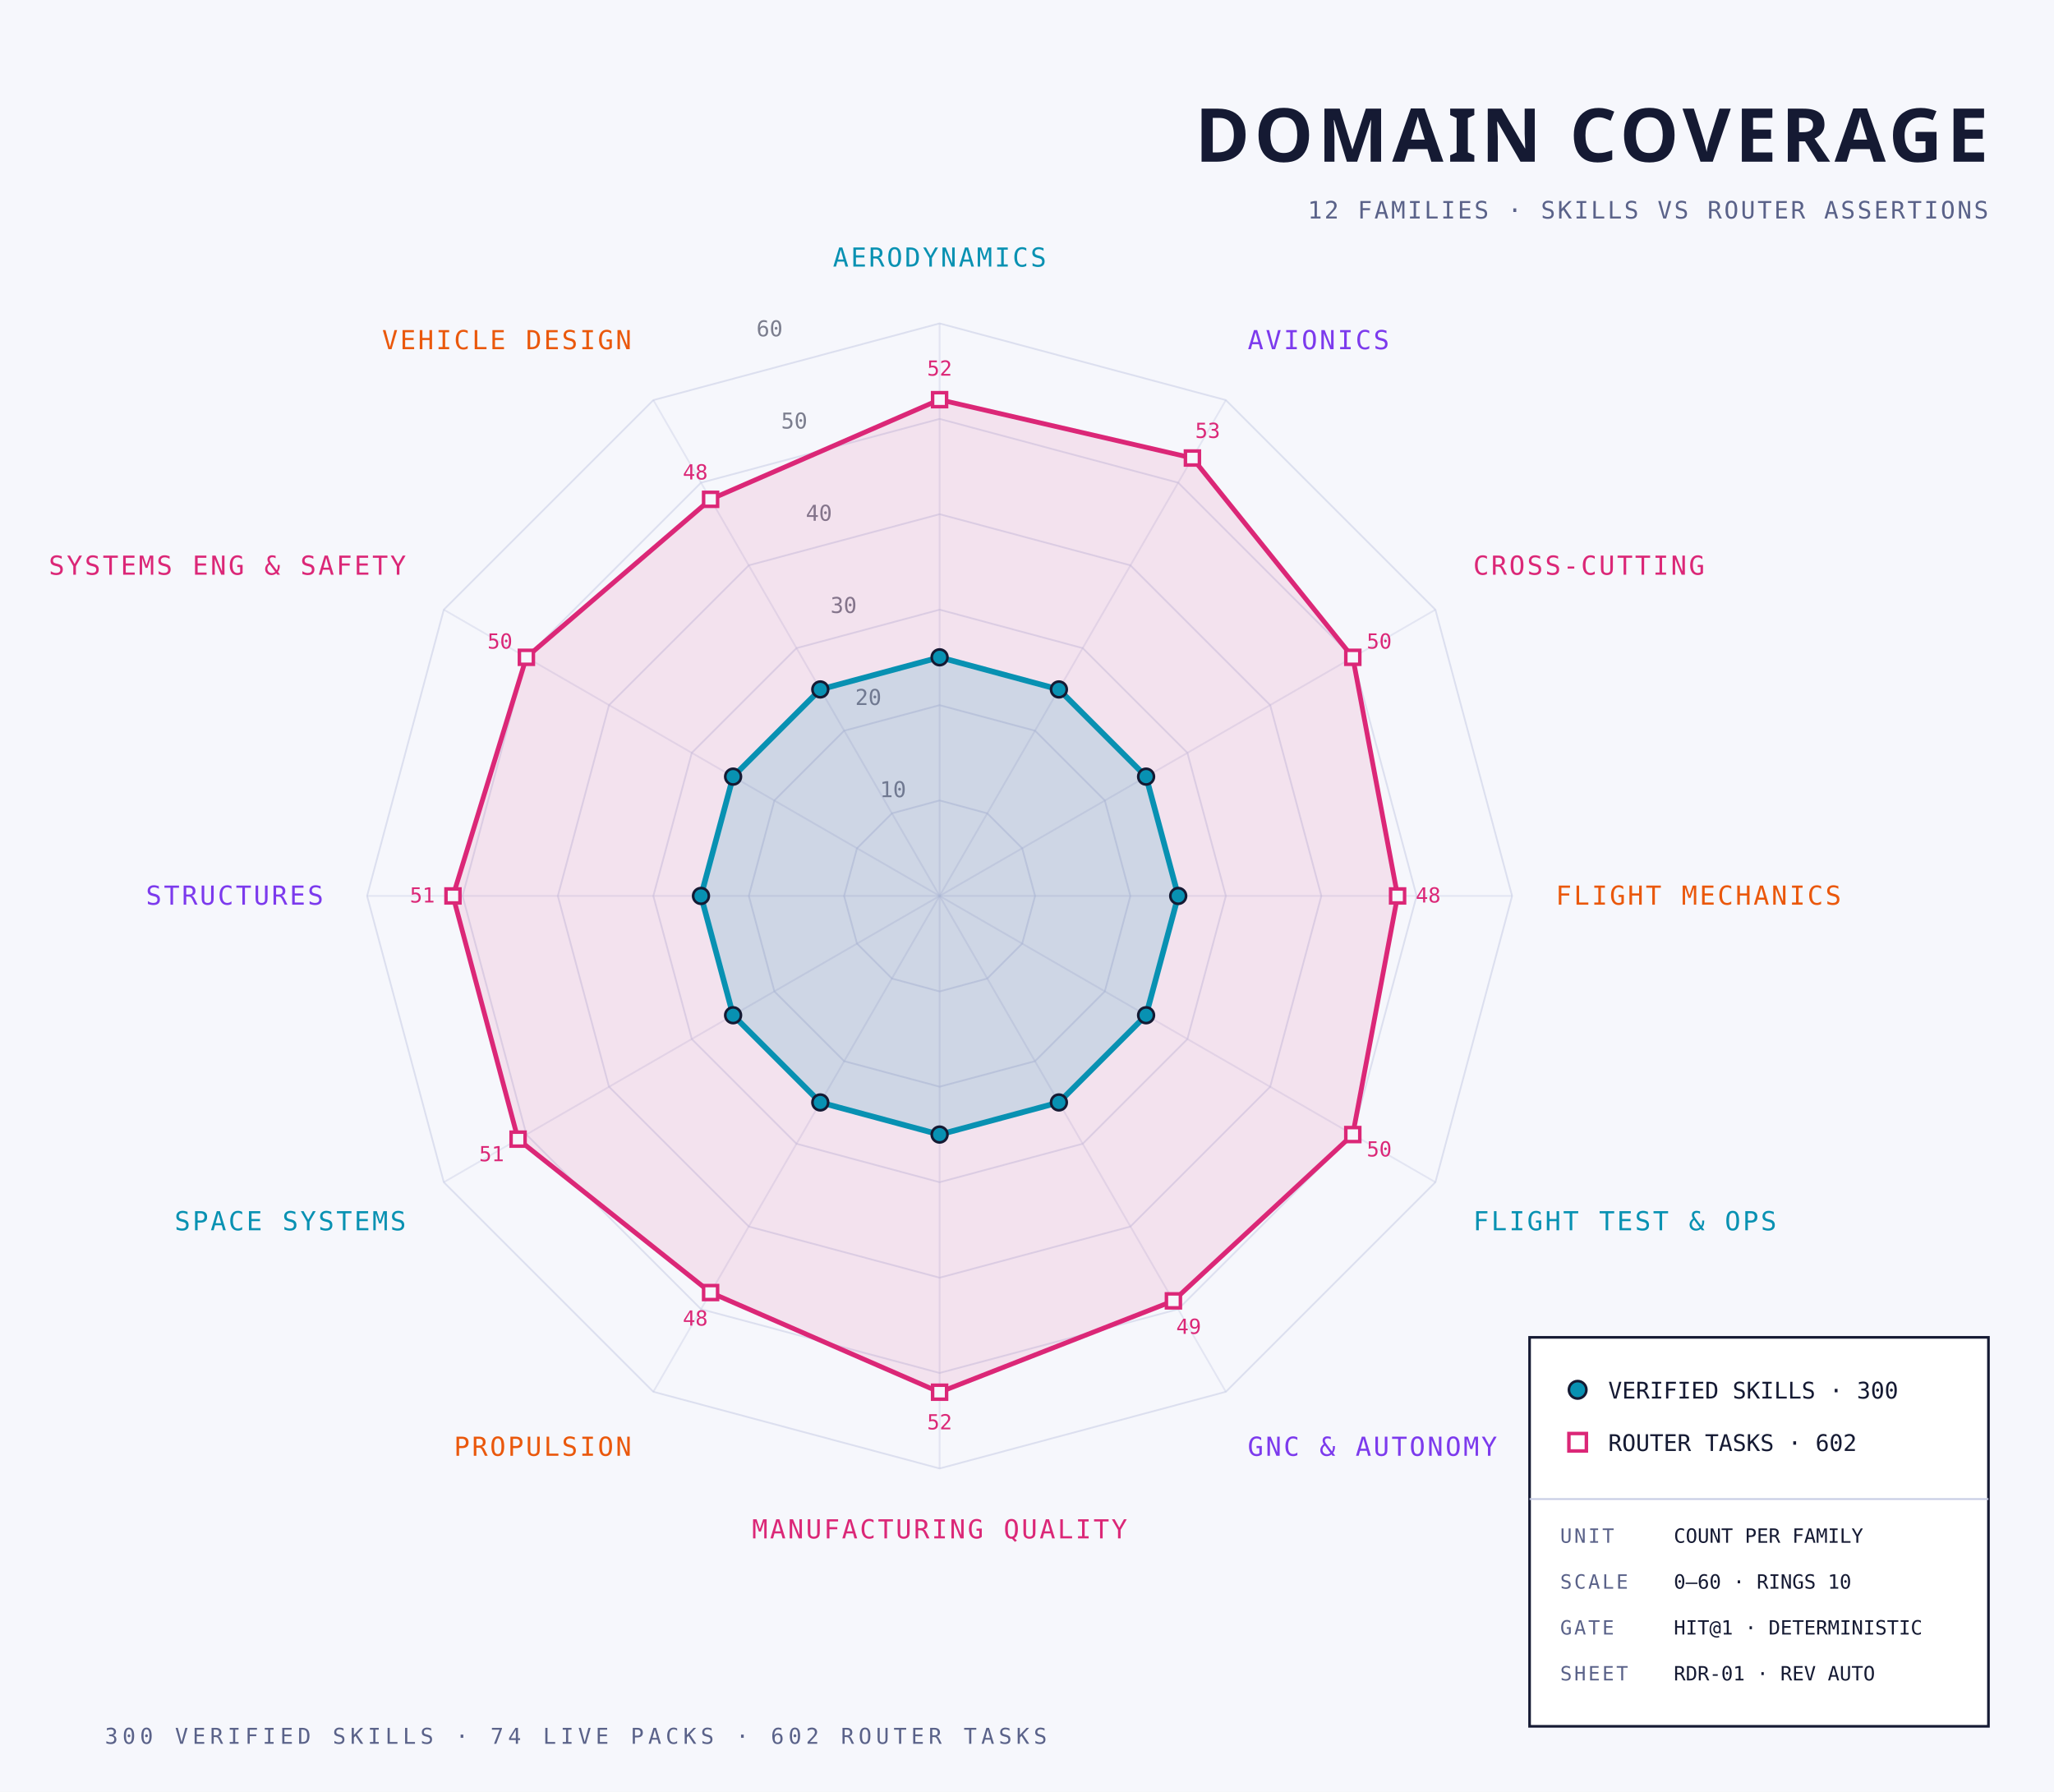
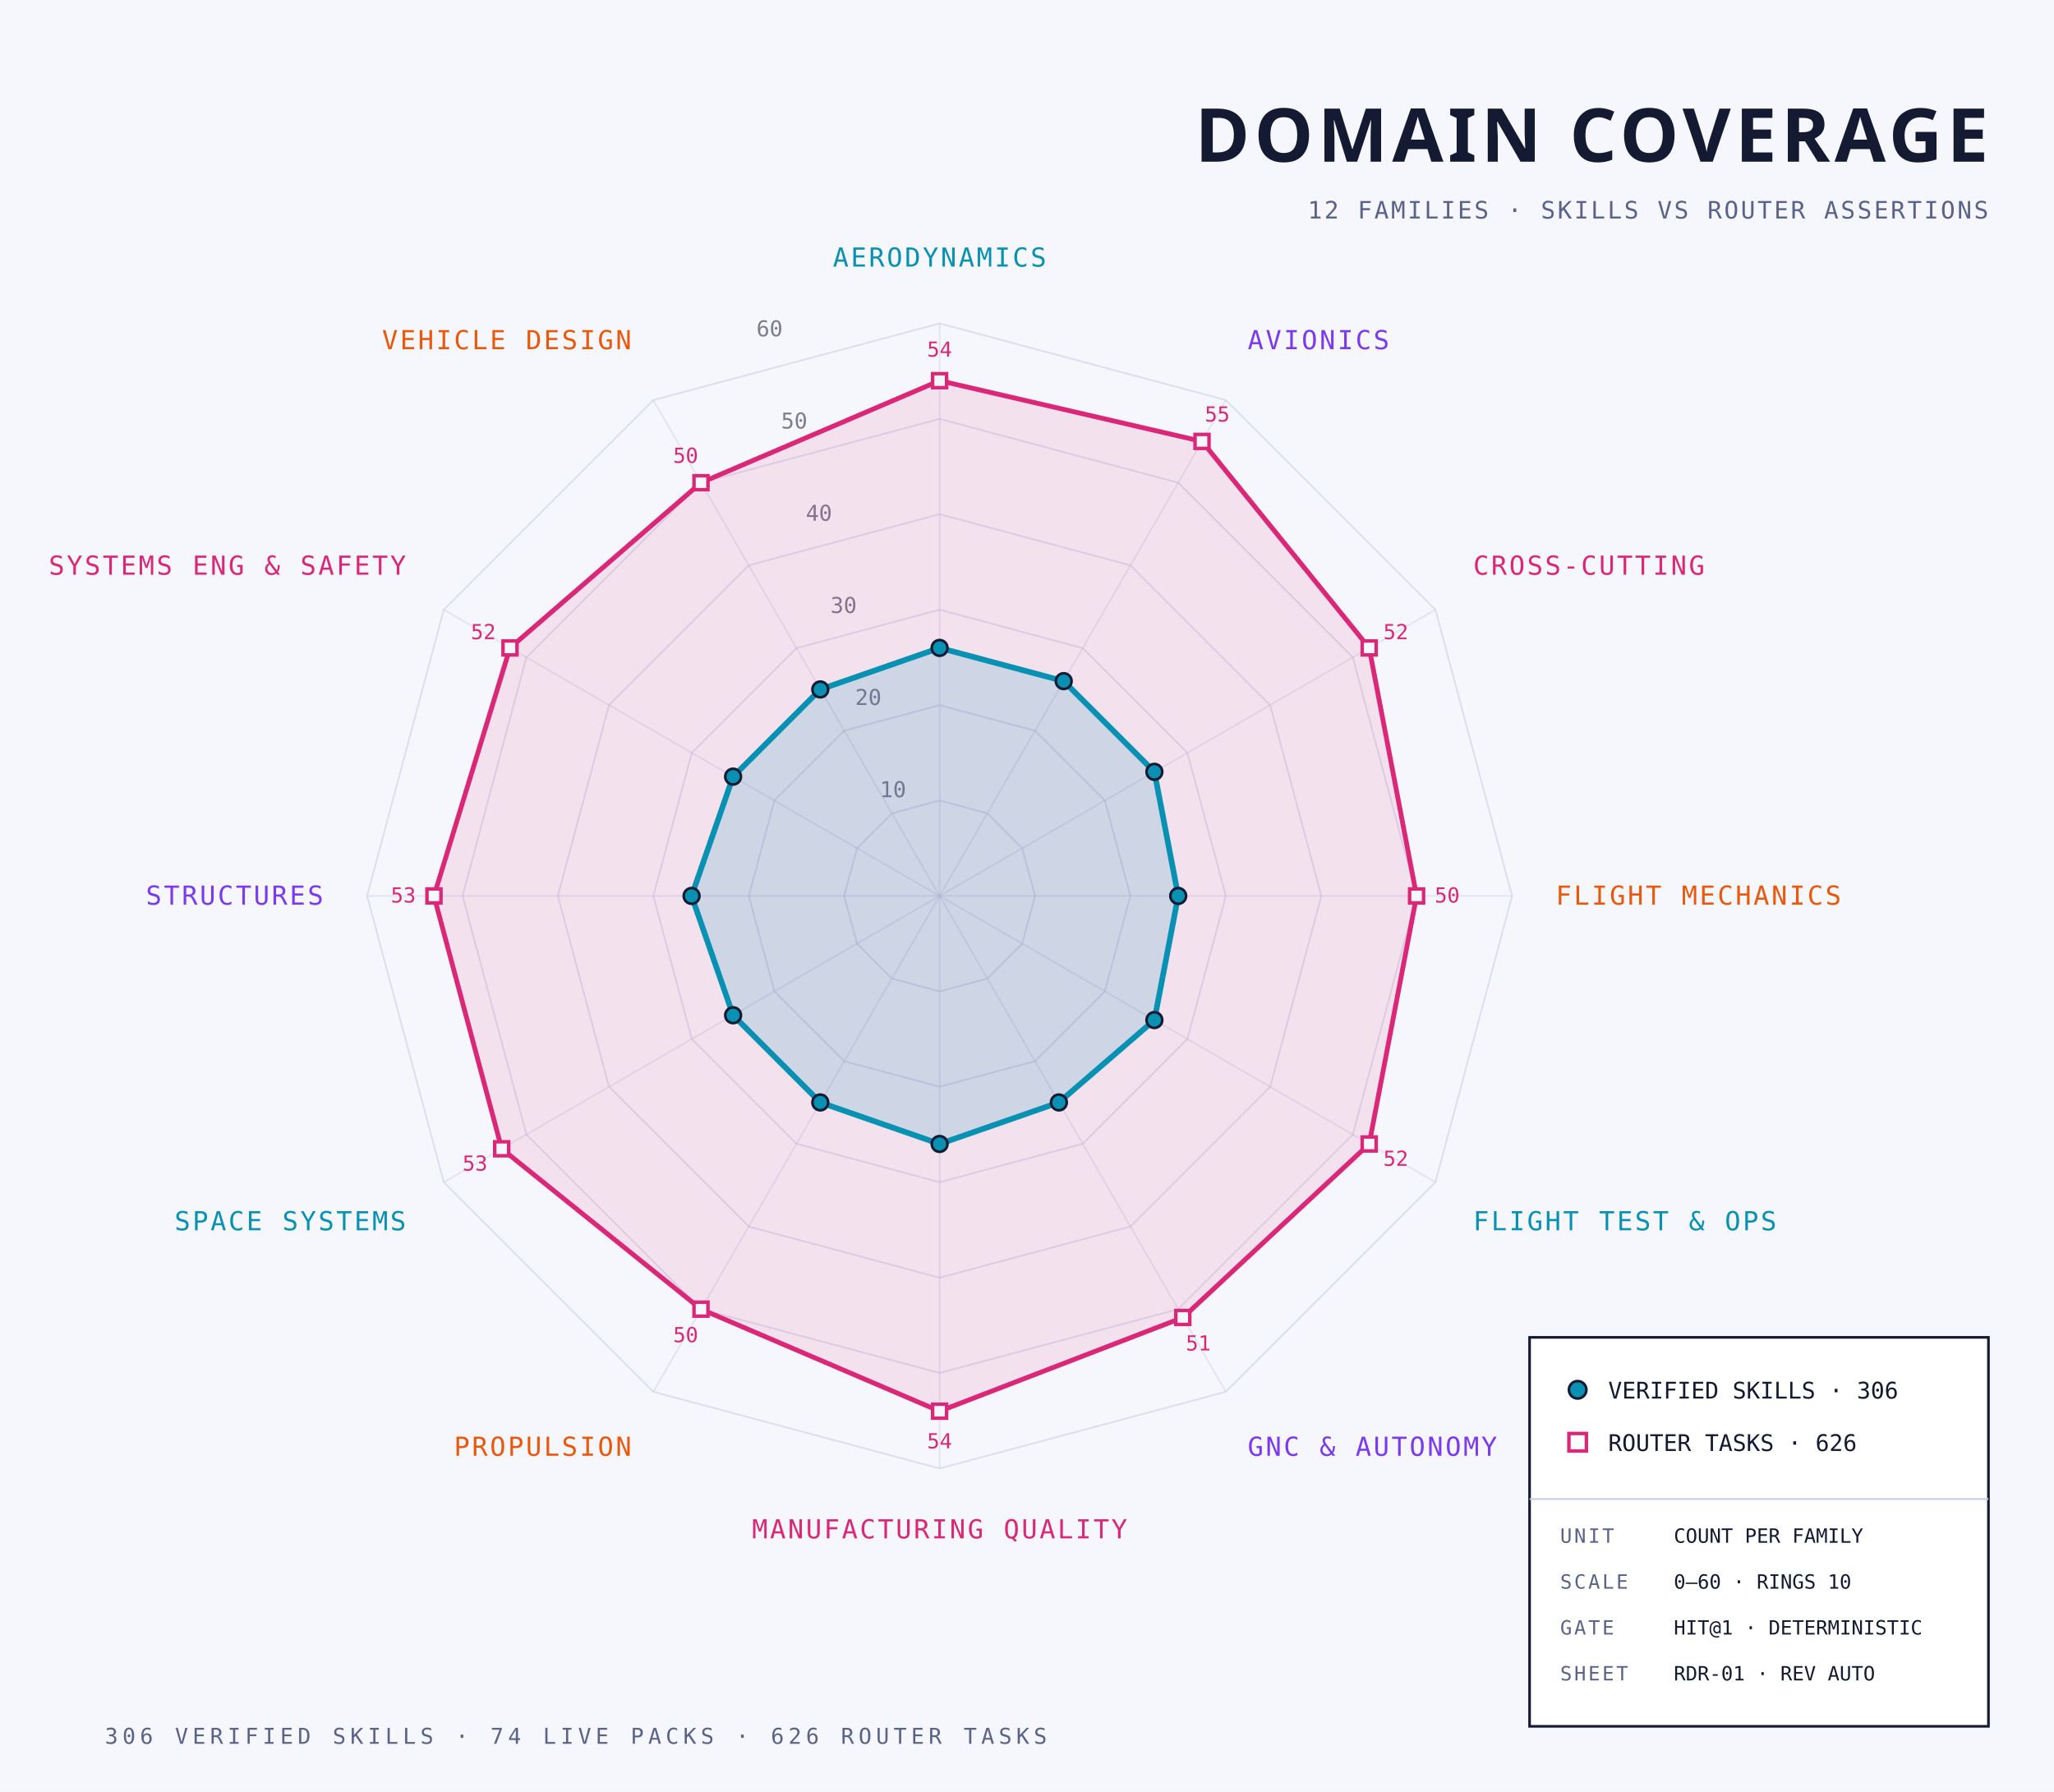
<svg xmlns="http://www.w3.org/2000/svg" width="940" height="820" viewBox="0 0 940 820">
  <style>
    .mono { font-family: "JetBrains Mono", "IBM Plex Mono", "Menlo", monospace; }
    .cond { font-family: "Barlow Condensed", "DIN Condensed", "Arial Narrow", sans-serif; font-weight: 700; text-transform: uppercase; }
    .serif { font-family: "Instrument Serif", Georgia, serif; font-style: italic; }
  </style>
  <rect width="940" height="820" fill="#f6f7fc" />
  <polygon points="430.0,366.3 451.8,372.2 467.8,388.2 473.7,410.0 467.8,431.8 451.8,447.8 430.0,453.7 408.2,447.8 392.2,431.8 386.3,410.0 392.2,388.2 408.2,372.2" fill="none" stroke="#c6cce4" stroke-width="0.8" stroke-opacity="0.55" />
  <polygon points="430.0,322.7 473.7,334.4 505.6,366.3 517.3,410.0 505.6,453.7 473.7,485.6 430.0,497.3 386.3,485.6 354.4,453.7 342.7,410.0 354.4,366.3 386.3,334.4" fill="none" stroke="#c6cce4" stroke-width="0.8" stroke-opacity="0.55" />
  <polygon points="430.0,279.0 495.5,296.6 543.4,344.5 561.0,410.0 543.4,475.5 495.5,523.4 430.0,541.0 364.5,523.4 316.6,475.5 299.0,410.0 316.6,344.5 364.5,296.6" fill="none" stroke="#c6cce4" stroke-width="0.8" stroke-opacity="0.55" />
  <polygon points="430.0,235.3 517.3,258.7 581.3,322.7 604.7,410.0 581.3,497.3 517.3,561.3 430.0,584.7 342.7,561.3 278.7,497.3 255.3,410.0 278.7,322.7 342.7,258.7" fill="none" stroke="#c6cce4" stroke-width="0.8" stroke-opacity="0.55" />
  <polygon points="430.0,191.7 539.2,220.9 619.1,300.8 648.3,410.0 619.1,519.2 539.2,599.1 430.0,628.3 320.8,599.1 240.9,519.2 211.7,410.0 240.9,300.8 320.8,220.9" fill="none" stroke="#c6cce4" stroke-width="0.8" stroke-opacity="0.55" />
  <polygon points="430.0,148.0 561.0,183.1 656.9,279.0 692.0,410.0 656.9,541.0 561.0,636.9 430.0,672.0 299.0,636.9 203.1,541.0 168.0,410.0 203.1,279.0 299.0,183.1" fill="none" stroke="#c6cce4" stroke-width="0.8" stroke-opacity="0.55" />
  <line x1="430" y1="410" x2="430.0" y2="148.0" stroke="#c6cce4" stroke-width="0.8" stroke-opacity="0.4" />
  <line x1="430" y1="410" x2="561.0" y2="183.1" stroke="#c6cce4" stroke-width="0.8" stroke-opacity="0.4" />
  <line x1="430" y1="410" x2="656.9" y2="279.0" stroke="#c6cce4" stroke-width="0.8" stroke-opacity="0.4" />
  <line x1="430" y1="410" x2="692.0" y2="410.0" stroke="#c6cce4" stroke-width="0.8" stroke-opacity="0.4" />
  <line x1="430" y1="410" x2="656.9" y2="541.0" stroke="#c6cce4" stroke-width="0.8" stroke-opacity="0.4" />
  <line x1="430" y1="410" x2="561.0" y2="636.9" stroke="#c6cce4" stroke-width="0.8" stroke-opacity="0.4" />
  <line x1="430" y1="410" x2="430.0" y2="672.0" stroke="#c6cce4" stroke-width="0.8" stroke-opacity="0.4" />
  <line x1="430" y1="410" x2="299.0" y2="636.9" stroke="#c6cce4" stroke-width="0.8" stroke-opacity="0.4" />
  <line x1="430" y1="410" x2="203.1" y2="541.0" stroke="#c6cce4" stroke-width="0.8" stroke-opacity="0.4" />
  <line x1="430" y1="410" x2="168.0" y2="410.0" stroke="#c6cce4" stroke-width="0.8" stroke-opacity="0.4" />
  <line x1="430" y1="410" x2="203.1" y2="279.0" stroke="#c6cce4" stroke-width="0.8" stroke-opacity="0.4" />
  <line x1="430" y1="410" x2="299.0" y2="183.1" stroke="#c6cce4" stroke-width="0.8" stroke-opacity="0.4" />
  <text class="mono" x="414.7" y="364.8" text-anchor="end" font-size="10" fill="#151a33" opacity="0.55">10</text>
  <text class="mono" x="403.4" y="322.6" text-anchor="end" font-size="10" fill="#151a33" opacity="0.55">20</text>
  <text class="mono" x="392.1" y="280.5" text-anchor="end" font-size="10" fill="#151a33" opacity="0.55">30</text>
  <text class="mono" x="380.8" y="238.3" text-anchor="end" font-size="10" fill="#151a33" opacity="0.55">40</text>
  <text class="mono" x="369.5" y="196.1" text-anchor="end" font-size="10" fill="#151a33" opacity="0.55">50</text>
  <text class="mono" x="358.2" y="153.9" text-anchor="end" font-size="10" fill="#151a33" opacity="0.55">60</text>
  <text class="mono" x="430.0" y="122.0" text-anchor="middle" font-size="12" fill="#0891b2" letter-spacing="1">AERODYNAMICS</text>
  <text class="mono" x="571.0" y="159.8" text-anchor="start" font-size="12" fill="#7c3aed" letter-spacing="1">AVIONICS</text>
  <text class="mono" x="674.2" y="263.0" text-anchor="start" font-size="12" fill="#db2777" letter-spacing="1">CROSS-CUTTING</text>
  <text class="mono" x="712.0" y="414.0" text-anchor="start" font-size="12" fill="#ea580c" letter-spacing="1">FLIGHT MECHANICS</text>
  <text class="mono" x="674.2" y="563.0" text-anchor="start" font-size="12" fill="#0891b2" letter-spacing="1">FLIGHT TEST &amp; OPS</text>
  <text class="mono" x="571.0" y="666.2" text-anchor="start" font-size="12" fill="#7c3aed" letter-spacing="1">GNC &amp; AUTONOMY</text>
  <text class="mono" x="430.0" y="704.0" text-anchor="middle" font-size="12" fill="#db2777" letter-spacing="1">MANUFACTURING QUALITY</text>
  <text class="mono" x="289.0" y="666.2" text-anchor="end" font-size="12" fill="#ea580c" letter-spacing="1">PROPULSION</text>
  <text class="mono" x="185.8" y="563.0" text-anchor="end" font-size="12" fill="#0891b2" letter-spacing="1">SPACE SYSTEMS</text>
  <text class="mono" x="148.0" y="414.0" text-anchor="end" font-size="12" fill="#7c3aed" letter-spacing="1">STRUCTURES</text>
  <text class="mono" x="185.8" y="263.0" text-anchor="end" font-size="12" fill="#db2777" letter-spacing="1">SYSTEMS ENG &amp; SAFETY</text>
  <text class="mono" x="289.0" y="159.8" text-anchor="end" font-size="12" fill="#ea580c" letter-spacing="1">VEHICLE DESIGN</text>
-   <polygon points="430.0,182.9 545.7,209.6 619.1,300.8 639.6,410.0 619.1,519.2 537.0,595.3 430.0,637.1 325.2,591.5 237.1,521.4 207.3,410.0 240.9,300.8 325.2,228.5" fill="#db2777" fill-opacity="0.10" stroke="#db2777" stroke-width="2.2" />
-   <rect x="426.8" y="179.7" width="6.4" height="6.4" fill="#f6f7fc" stroke="#db2777" stroke-width="1.6" />
-   <rect x="542.5" y="206.4" width="6.4" height="6.4" fill="#f6f7fc" stroke="#db2777" stroke-width="1.6" />
-   <rect x="615.9" y="297.6" width="6.4" height="6.4" fill="#f6f7fc" stroke="#db2777" stroke-width="1.6" />
-   <rect x="636.4" y="406.8" width="6.4" height="6.4" fill="#f6f7fc" stroke="#db2777" stroke-width="1.6" />
-   <rect x="615.9" y="516.0" width="6.4" height="6.4" fill="#f6f7fc" stroke="#db2777" stroke-width="1.6" />
-   <rect x="533.8" y="592.1" width="6.4" height="6.4" fill="#f6f7fc" stroke="#db2777" stroke-width="1.6" />
-   <rect x="426.8" y="633.9" width="6.4" height="6.4" fill="#f6f7fc" stroke="#db2777" stroke-width="1.6" />
-   <rect x="322.0" y="588.3" width="6.4" height="6.4" fill="#f6f7fc" stroke="#db2777" stroke-width="1.6" />
-   <rect x="233.9" y="518.1" width="6.4" height="6.4" fill="#f6f7fc" stroke="#db2777" stroke-width="1.6" />
-   <rect x="204.1" y="406.8" width="6.4" height="6.4" fill="#f6f7fc" stroke="#db2777" stroke-width="1.6" />
-   <rect x="237.7" y="297.6" width="6.4" height="6.4" fill="#f6f7fc" stroke="#db2777" stroke-width="1.6" />
-   <rect x="322.0" y="225.3" width="6.4" height="6.4" fill="#f6f7fc" stroke="#db2777" stroke-width="1.6" />
-   <polygon points="430.0,300.8 484.6,315.5 524.5,355.4 539.2,410.0 524.5,464.6 484.6,504.5 430.0,519.2 375.4,504.5 335.5,464.6 320.8,410.0 335.5,355.4 375.4,315.5" fill="#0891b2" fill-opacity="0.16" stroke="#0891b2" stroke-width="2.6" />
-   <circle cx="430.0" cy="300.8" r="3.6" fill="#0891b2" stroke="#151a33" stroke-width="1.2" />
-   <circle cx="484.6" cy="315.5" r="3.6" fill="#0891b2" stroke="#151a33" stroke-width="1.2" />
-   <circle cx="524.5" cy="355.4" r="3.6" fill="#0891b2" stroke="#151a33" stroke-width="1.2" />
+   <polygon points="430.0,174.2 550.1,202.0 626.6,296.5 648.3,410.0 626.6,523.5 541.4,602.9 430.0,645.8 320.8,599.1 229.6,525.7 198.6,410.0 233.4,296.5 320.8,220.9" fill="#db2777" fill-opacity="0.10" stroke="#db2777" stroke-width="2.2" />
+   <rect x="426.8" y="171.0" width="6.4" height="6.4" fill="#f6f7fc" stroke="#db2777" stroke-width="1.6" />
+   <rect x="546.9" y="198.8" width="6.4" height="6.4" fill="#f6f7fc" stroke="#db2777" stroke-width="1.6" />
+   <rect x="623.4" y="293.3" width="6.4" height="6.4" fill="#f6f7fc" stroke="#db2777" stroke-width="1.6" />
+   <rect x="645.1" y="406.8" width="6.4" height="6.4" fill="#f6f7fc" stroke="#db2777" stroke-width="1.6" />
+   <rect x="623.4" y="520.3" width="6.4" height="6.4" fill="#f6f7fc" stroke="#db2777" stroke-width="1.6" />
+   <rect x="538.1" y="599.7" width="6.4" height="6.4" fill="#f6f7fc" stroke="#db2777" stroke-width="1.6" />
+   <rect x="426.8" y="642.6" width="6.4" height="6.4" fill="#f6f7fc" stroke="#db2777" stroke-width="1.6" />
+   <rect x="317.6" y="595.9" width="6.4" height="6.4" fill="#f6f7fc" stroke="#db2777" stroke-width="1.6" />
+   <rect x="226.4" y="522.5" width="6.4" height="6.4" fill="#f6f7fc" stroke="#db2777" stroke-width="1.6" />
+   <rect x="195.4" y="406.8" width="6.4" height="6.4" fill="#f6f7fc" stroke="#db2777" stroke-width="1.6" />
+   <rect x="230.2" y="293.3" width="6.4" height="6.4" fill="#f6f7fc" stroke="#db2777" stroke-width="1.6" />
+   <rect x="317.6" y="217.7" width="6.4" height="6.4" fill="#f6f7fc" stroke="#db2777" stroke-width="1.6" />
+   <polygon points="430.0,296.5 486.8,311.7 528.3,353.2 539.2,410.0 528.3,466.8 484.6,504.5 430.0,523.5 375.4,504.5 335.5,464.6 316.5,410.0 335.5,355.4 375.4,315.5" fill="#0891b2" fill-opacity="0.16" stroke="#0891b2" stroke-width="2.6" />
+   <circle cx="430.0" cy="296.5" r="3.6" fill="#0891b2" stroke="#151a33" stroke-width="1.2" />
+   <circle cx="486.8" cy="311.7" r="3.6" fill="#0891b2" stroke="#151a33" stroke-width="1.2" />
+   <circle cx="528.3" cy="353.2" r="3.6" fill="#0891b2" stroke="#151a33" stroke-width="1.2" />
  <circle cx="539.2" cy="410.0" r="3.6" fill="#0891b2" stroke="#151a33" stroke-width="1.2" />
-   <circle cx="524.5" cy="464.6" r="3.6" fill="#0891b2" stroke="#151a33" stroke-width="1.2" />
+   <circle cx="528.3" cy="466.8" r="3.6" fill="#0891b2" stroke="#151a33" stroke-width="1.2" />
  <circle cx="484.6" cy="504.5" r="3.6" fill="#0891b2" stroke="#151a33" stroke-width="1.2" />
-   <circle cx="430.0" cy="519.2" r="3.6" fill="#0891b2" stroke="#151a33" stroke-width="1.2" />
+   <circle cx="430.0" cy="523.5" r="3.6" fill="#0891b2" stroke="#151a33" stroke-width="1.2" />
  <circle cx="375.4" cy="504.5" r="3.6" fill="#0891b2" stroke="#151a33" stroke-width="1.2" />
  <circle cx="335.5" cy="464.6" r="3.6" fill="#0891b2" stroke="#151a33" stroke-width="1.2" />
-   <circle cx="320.8" cy="410.0" r="3.6" fill="#0891b2" stroke="#151a33" stroke-width="1.2" />
+   <circle cx="316.5" cy="410.0" r="3.6" fill="#0891b2" stroke="#151a33" stroke-width="1.2" />
  <circle cx="335.5" cy="355.4" r="3.6" fill="#0891b2" stroke="#151a33" stroke-width="1.2" />
  <circle cx="375.4" cy="315.5" r="3.6" fill="#0891b2" stroke="#151a33" stroke-width="1.2" />
-   <text class="mono" x="430.0" y="171.9" text-anchor="middle" font-size="9.5" fill="#db2777">52</text>
-   <text class="mono" x="552.7" y="200.4" text-anchor="middle" font-size="9.5" fill="#db2777">53</text>
-   <text class="mono" x="631.2" y="296.8" text-anchor="middle" font-size="9.5" fill="#db2777">50</text>
-   <text class="mono" x="653.6" y="413.0" text-anchor="middle" font-size="9.5" fill="#db2777">48</text>
-   <text class="mono" x="631.2" y="529.2" text-anchor="middle" font-size="9.5" fill="#db2777">50</text>
-   <text class="mono" x="544.0" y="610.4" text-anchor="middle" font-size="9.5" fill="#db2777">49</text>
-   <text class="mono" x="430.0" y="654.1" text-anchor="middle" font-size="9.5" fill="#db2777">52</text>
-   <text class="mono" x="318.2" y="606.6" text-anchor="middle" font-size="9.5" fill="#db2777">48</text>
-   <text class="mono" x="225.0" y="531.4" text-anchor="middle" font-size="9.5" fill="#db2777">51</text>
-   <text class="mono" x="193.3" y="413.0" text-anchor="middle" font-size="9.5" fill="#db2777">51</text>
-   <text class="mono" x="228.8" y="296.8" text-anchor="middle" font-size="9.5" fill="#db2777">50</text>
-   <text class="mono" x="318.2" y="219.4" text-anchor="middle" font-size="9.5" fill="#db2777">48</text>
+   <text class="mono" x="430.0" y="163.2" text-anchor="middle" font-size="9.5" fill="#db2777">54</text>
+   <text class="mono" x="557.1" y="192.9" text-anchor="middle" font-size="9.5" fill="#db2777">55</text>
+   <text class="mono" x="638.8" y="292.5" text-anchor="middle" font-size="9.5" fill="#db2777">52</text>
+   <text class="mono" x="662.3" y="413.0" text-anchor="middle" font-size="9.5" fill="#db2777">50</text>
+   <text class="mono" x="638.8" y="533.5" text-anchor="middle" font-size="9.5" fill="#db2777">52</text>
+   <text class="mono" x="548.4" y="618.0" text-anchor="middle" font-size="9.5" fill="#db2777">51</text>
+   <text class="mono" x="430.0" y="662.8" text-anchor="middle" font-size="9.5" fill="#db2777">54</text>
+   <text class="mono" x="313.8" y="614.2" text-anchor="middle" font-size="9.5" fill="#db2777">50</text>
+   <text class="mono" x="217.4" y="535.7" text-anchor="middle" font-size="9.5" fill="#db2777">53</text>
+   <text class="mono" x="184.6" y="413.0" text-anchor="middle" font-size="9.5" fill="#db2777">53</text>
+   <text class="mono" x="221.2" y="292.5" text-anchor="middle" font-size="9.5" fill="#db2777">52</text>
+   <text class="mono" x="313.8" y="211.8" text-anchor="middle" font-size="9.5" fill="#db2777">50</text>
  <text class="cond" x="910.0" y="74.0" text-anchor="end" font-size="34" fill="#151a33" letter-spacing="2">DOMAIN COVERAGE</text>
  <text class="mono" x="910.0" y="100.0" text-anchor="end" font-size="11" fill="#5a6289" letter-spacing="1">12 FAMILIES · SKILLS VS ROUTER ASSERTIONS</text>
  <rect x="700" y="612" width="210" height="178" fill="#ffffff" stroke="#151a33" stroke-width="1.2" />
  <line x1="700" y1="686" x2="910" y2="686" stroke="#c6cce4" stroke-width="0.8" />
  <circle cx="722" cy="636" r="4" fill="#0891b2" stroke="#151a33" stroke-width="1.2" />
-   <text class="mono" x="736.0" y="640.0" text-anchor="start" font-size="10.5" fill="#151a33">VERIFIED SKILLS · 300</text>
+   <text class="mono" x="736.0" y="640.0" text-anchor="start" font-size="10.5" fill="#151a33">VERIFIED SKILLS · 306</text>
  <rect x="718" y="656" width="8" height="8" fill="none" stroke="#db2777" stroke-width="1.6" />
-   <text class="mono" x="736.0" y="664.0" text-anchor="start" font-size="10.5" fill="#151a33">ROUTER TASKS · 602</text>
+   <text class="mono" x="736.0" y="664.0" text-anchor="start" font-size="10.5" fill="#151a33">ROUTER TASKS · 626</text>
  <text class="mono" x="714.0" y="706.0" text-anchor="start" font-size="9" fill="#5a6289" letter-spacing="1">UNIT</text>
  <text class="mono" x="766.0" y="706.0" text-anchor="start" font-size="9" fill="#151a33">COUNT PER FAMILY</text>
  <text class="mono" x="714.0" y="727.0" text-anchor="start" font-size="9" fill="#5a6289" letter-spacing="1">SCALE</text>
  <text class="mono" x="766.0" y="727.0" text-anchor="start" font-size="9" fill="#151a33">0–60 · RINGS 10</text>
  <text class="mono" x="714.0" y="748.0" text-anchor="start" font-size="9" fill="#5a6289" letter-spacing="1">GATE</text>
  <text class="mono" x="766.0" y="748.0" text-anchor="start" font-size="9" fill="#151a33">HIT@1 · DETERMINISTIC</text>
  <text class="mono" x="714.0" y="769.0" text-anchor="start" font-size="9" fill="#5a6289" letter-spacing="1">SHEET</text>
  <text class="mono" x="766.0" y="769.0" text-anchor="start" font-size="9" fill="#151a33">RDR-01 · REV AUTO</text>
-   <text class="mono" x="48.0" y="798.0" text-anchor="start" font-size="10" fill="#5a6289" letter-spacing="2">300 VERIFIED SKILLS · 74 LIVE PACKS · 602 ROUTER TASKS</text>
+   <text class="mono" x="48.0" y="798.0" text-anchor="start" font-size="10" fill="#5a6289" letter-spacing="2">306 VERIFIED SKILLS · 74 LIVE PACKS · 626 ROUTER TASKS</text>
</svg>
